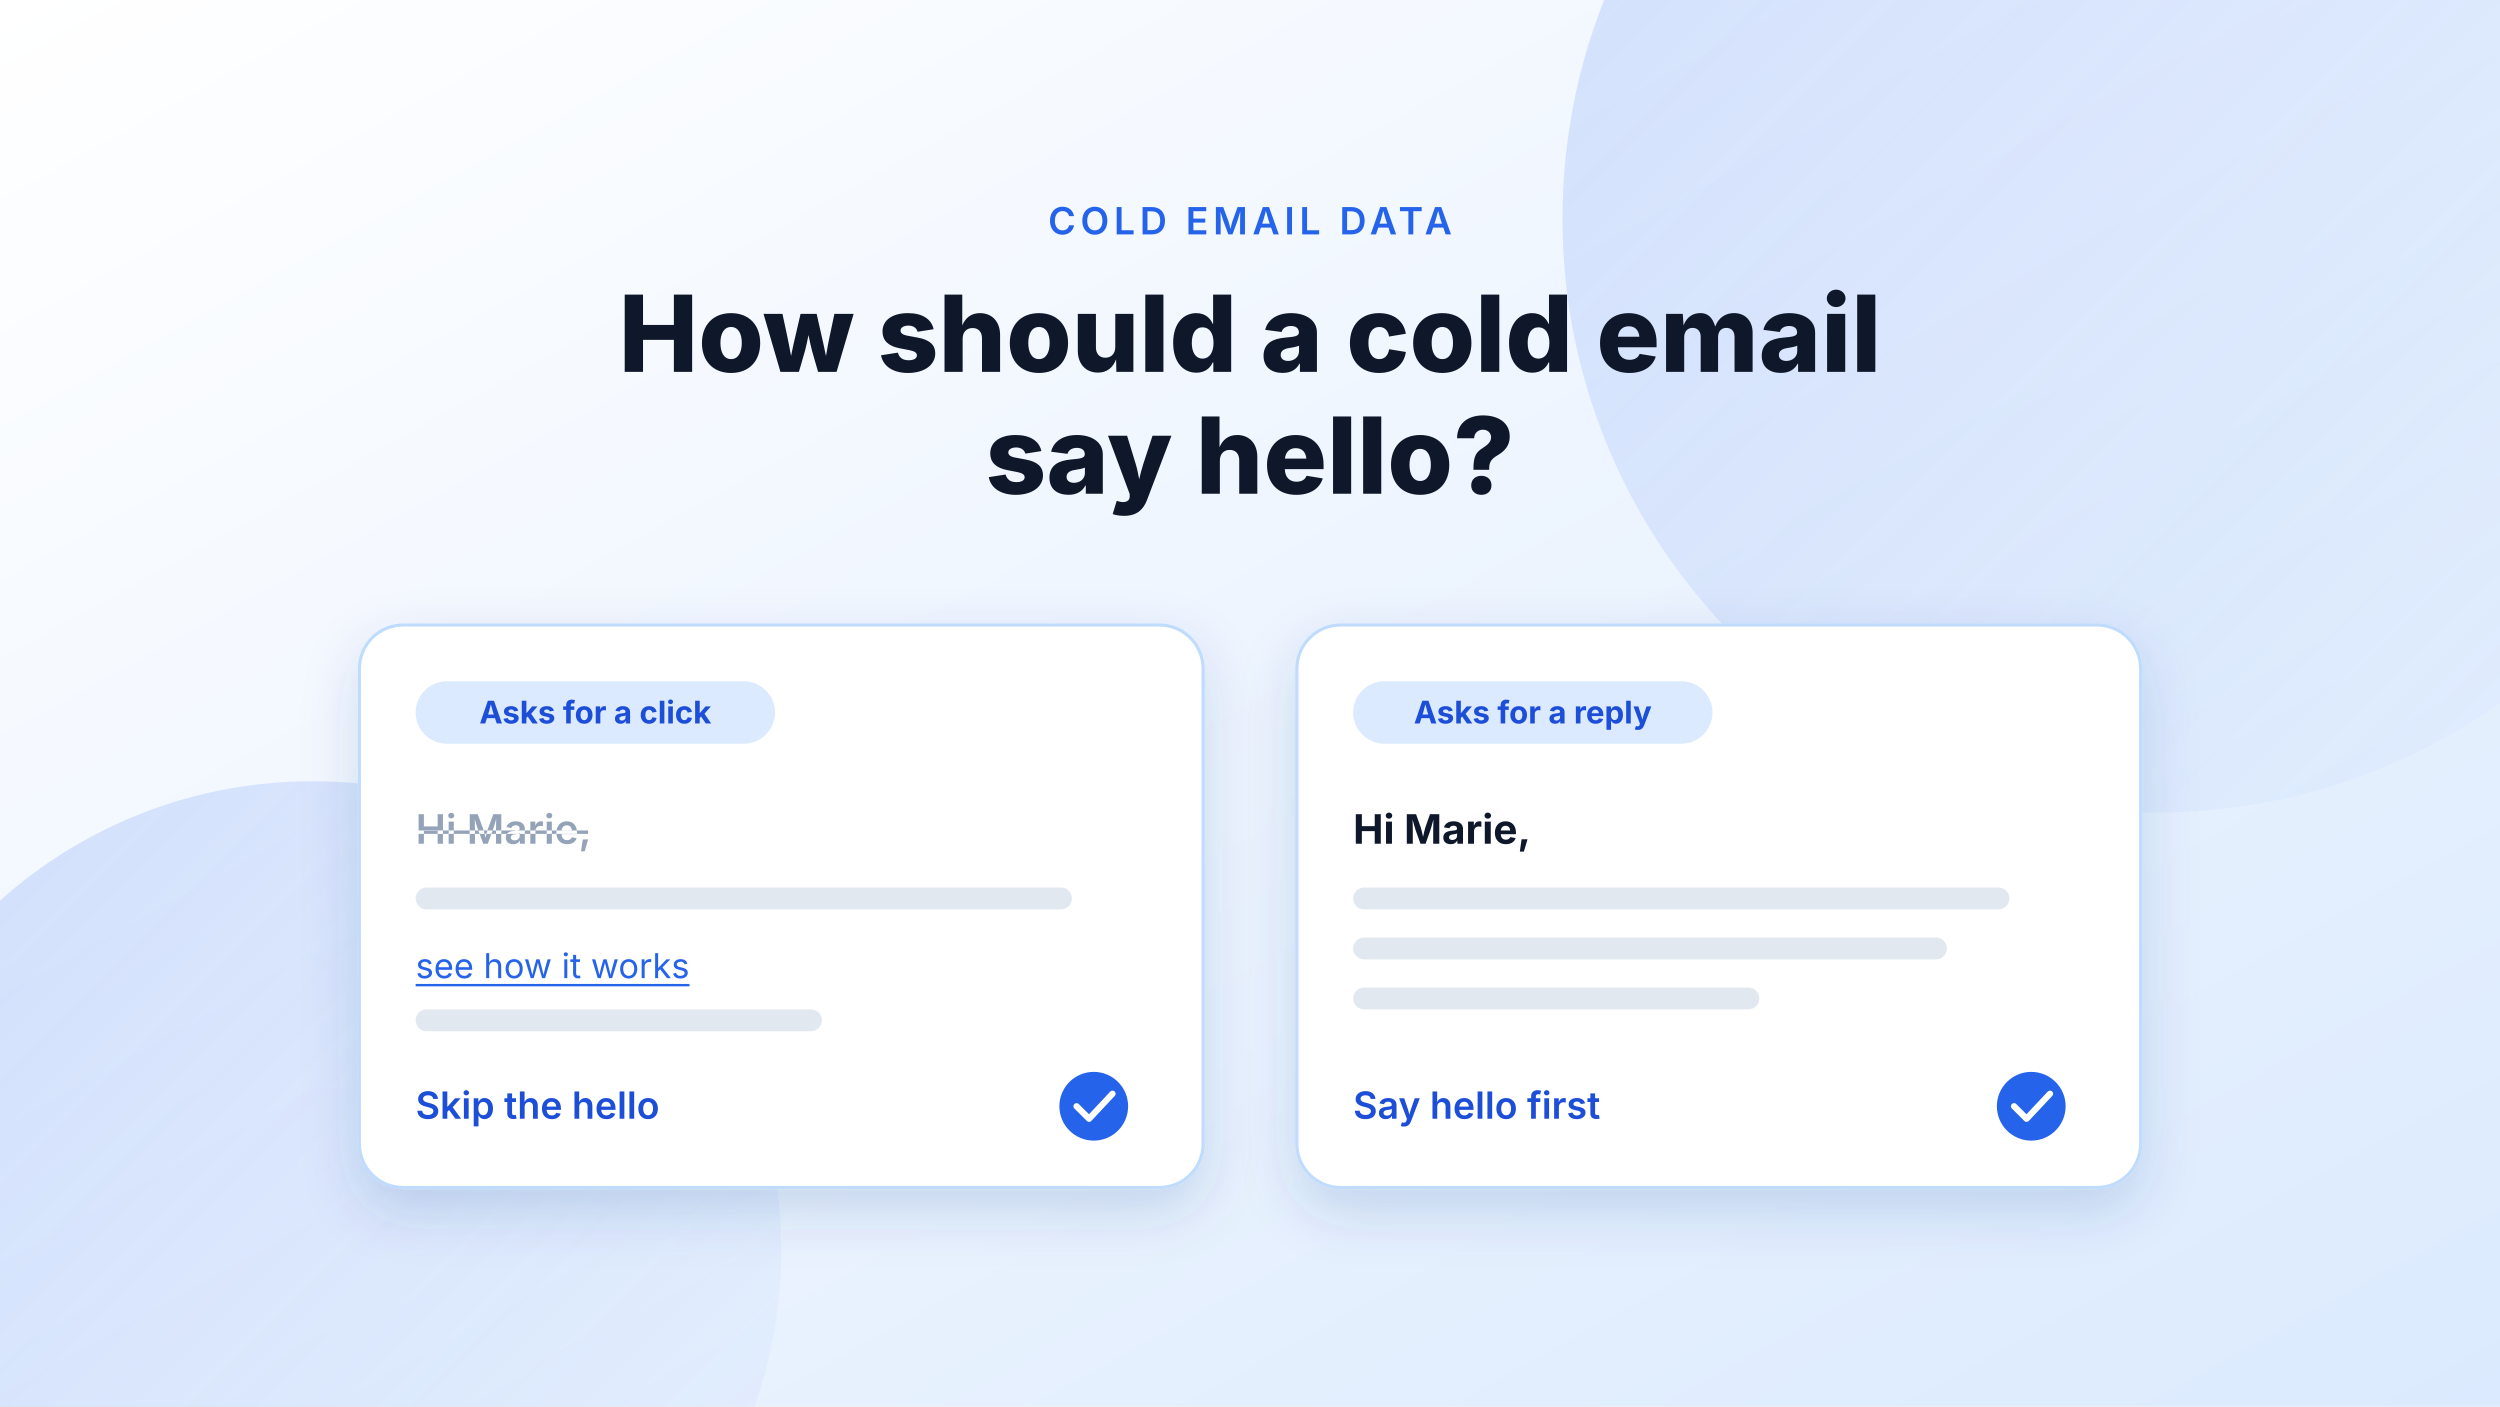
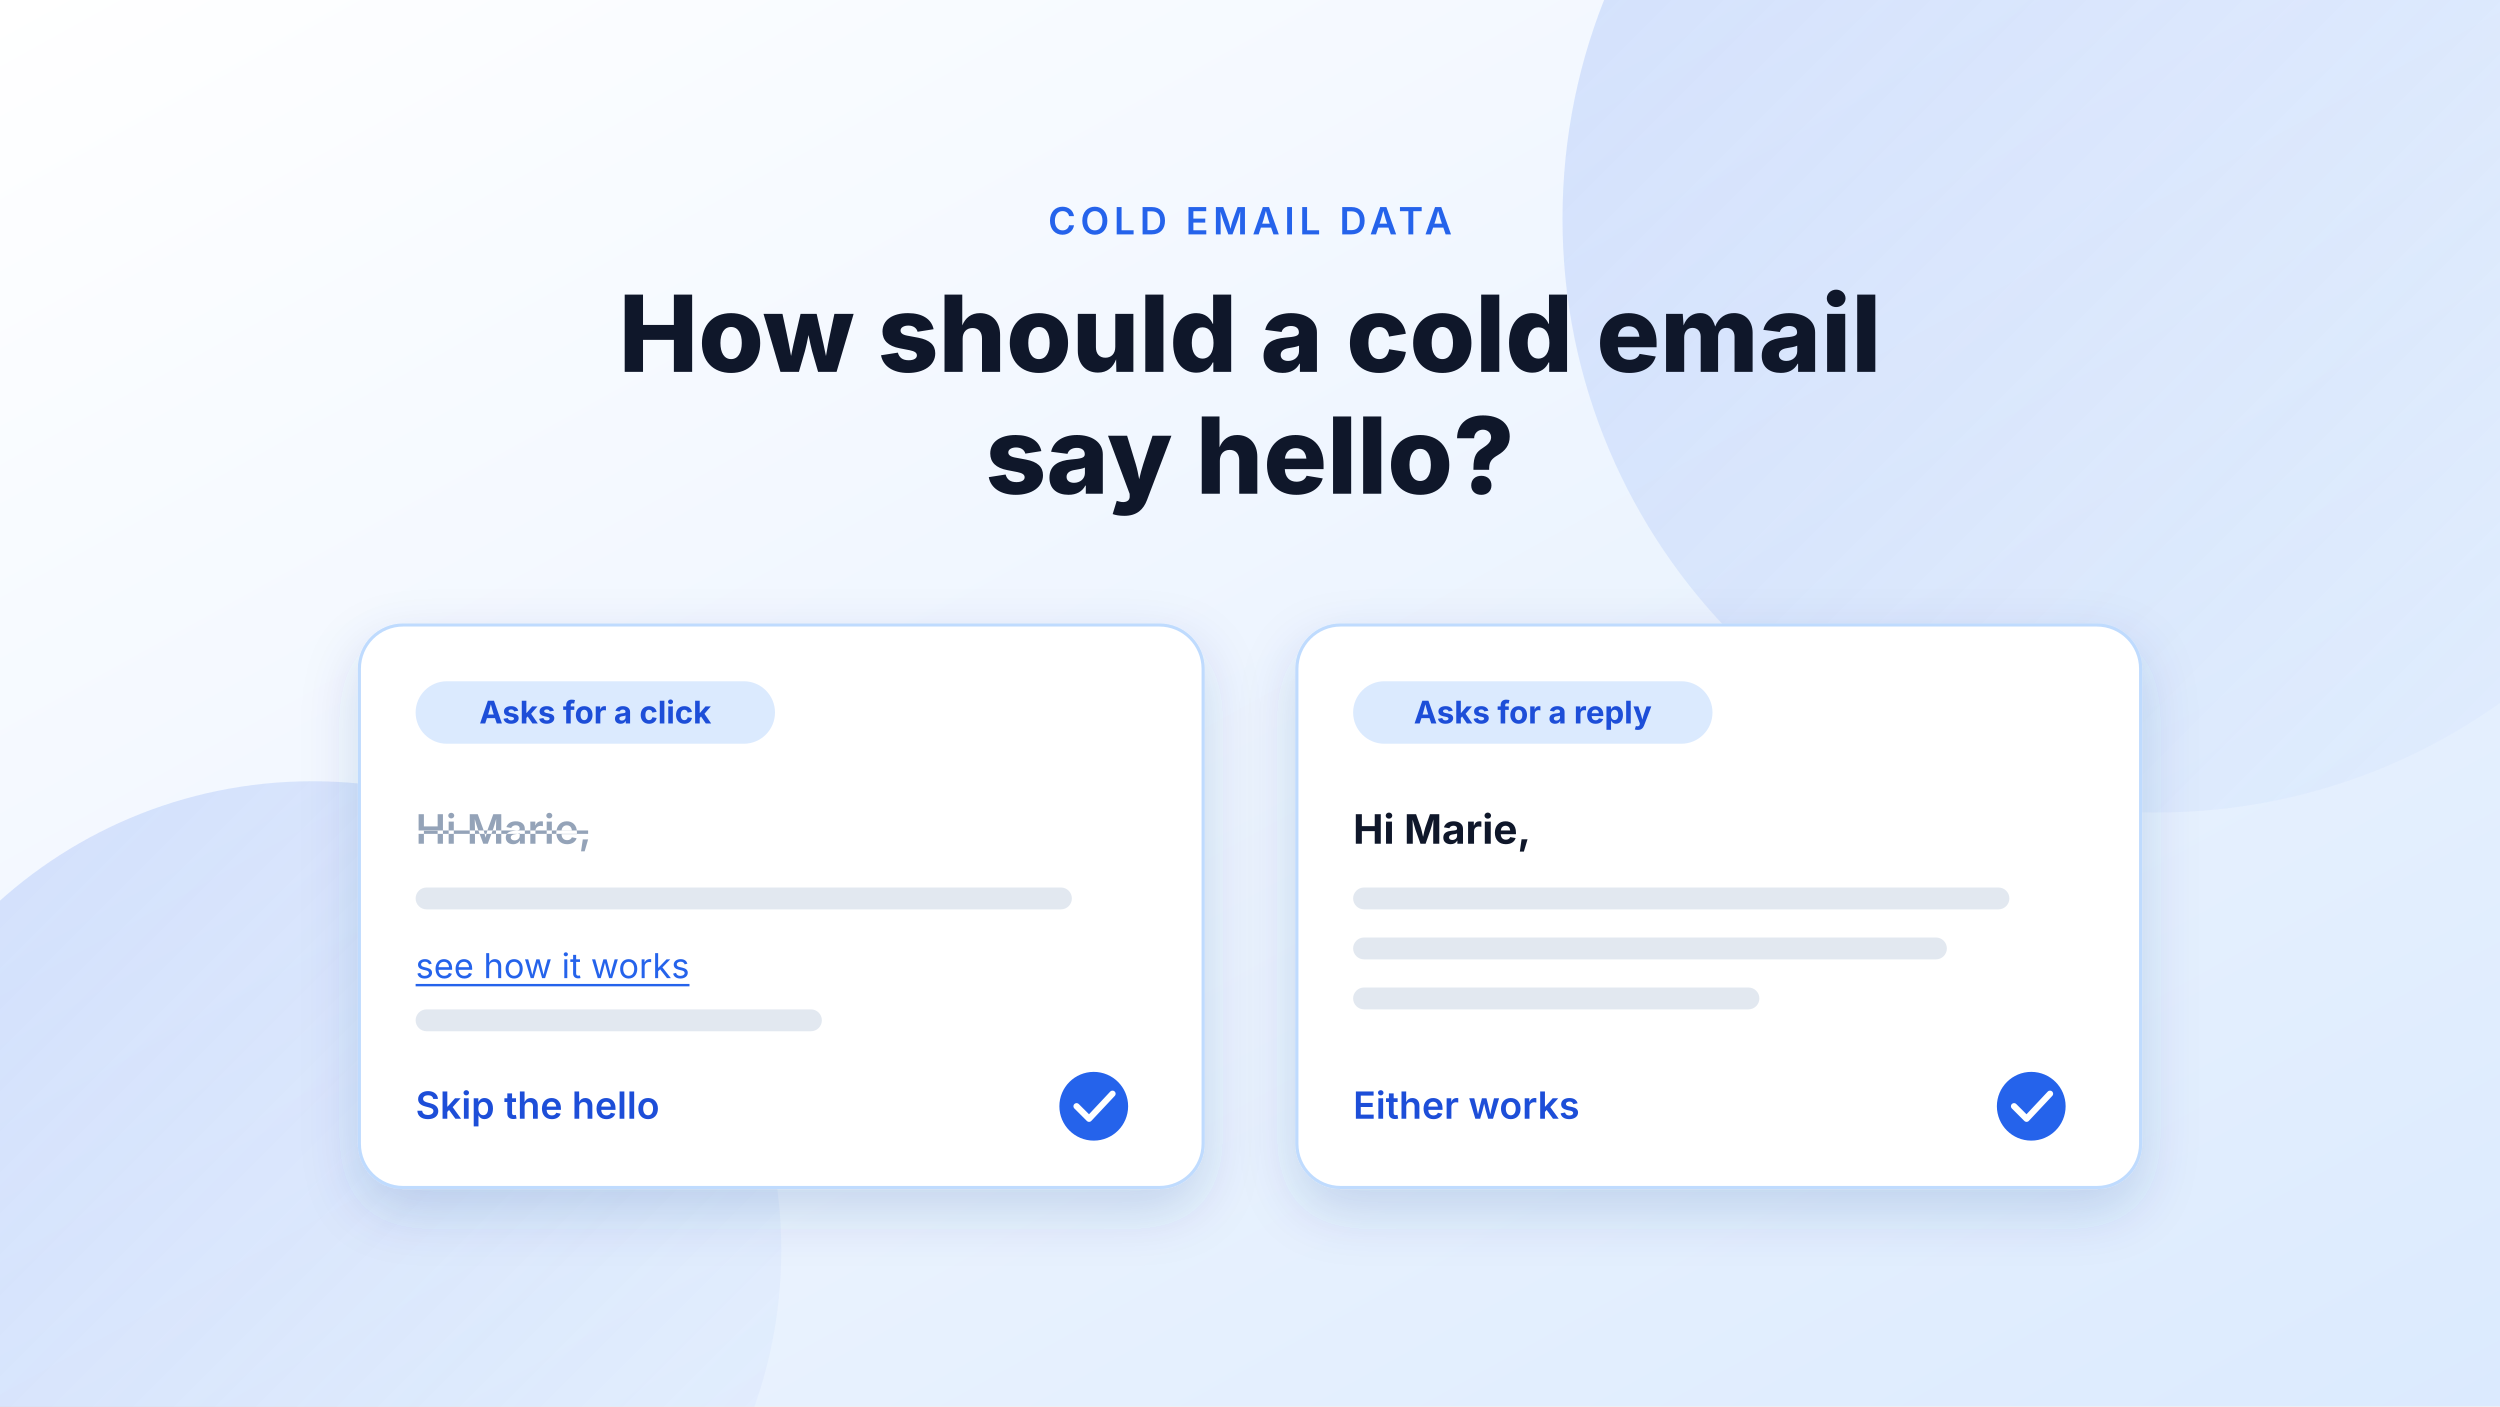
<svg xmlns="http://www.w3.org/2000/svg" width="1600" height="900" viewBox="0 0 1600 900" font-family="Inter, -apple-system, BlinkMacSystemFont, 'Segoe UI', Helvetica, Arial, sans-serif">
  <defs>
    <linearGradient id="bg" x1="0" y1="0" x2="1" y2="1">
      <stop offset="0" stop-color="#ffffff" />
      <stop offset="1" stop-color="#dbeafe" />
    </linearGradient>
    <linearGradient id="glow" x1="0" y1="0" x2="1" y2="1">
      <stop offset="0" stop-color="#2563eb" stop-opacity="0.18" />
      <stop offset="1" stop-color="#2563eb" stop-opacity="0" />
    </linearGradient>
    <filter id="shadow" x="-30%" y="-30%" width="160%" height="160%">
      <feDropShadow dx="0" dy="14" stdDeviation="18" flood-color="#1e3a8a" flood-opacity="0.16" />
    </filter>
  </defs>
  <rect width="1600" height="900" fill="url(#bg)" />
  <circle cx="1380" cy="140" r="380" fill="url(#glow)" />
  <circle cx="200" cy="800" r="300" fill="url(#glow)" />
  <text x="800" y="150" font-size="24" letter-spacing="3" fill="#2563eb" font-weight="600" text-anchor="middle">COLD EMAIL DATA</text>
  <text x="800" y="238" font-size="68" font-weight="800" fill="#0f172a" text-anchor="middle">How should a cold email</text>
  <text x="800" y="316" font-size="68" font-weight="800" fill="#0f172a" text-anchor="middle">say hello?</text>
  <g transform="translate(230,400)">
    <rect x="0" y="0" width="540" height="360" rx="28" fill="#ffffff" stroke="#bfdbfe" stroke-width="2" filter="url(#shadow)" />
    <rect x="36" y="36" width="230" height="40" rx="20" fill="#dbeafe" />
    <text x="151" y="63" font-size="20" font-weight="700" fill="#1d4ed8" text-anchor="middle">Asks for a click</text>
    <text x="36" y="140" font-size="26" font-weight="600" fill="#94a3b8" text-decoration="line-through">Hi Marie,</text>
    <rect x="36" y="168" width="420" height="14" rx="7" fill="#e2e8f0" />
    <text x="36" y="226" font-size="22" fill="#2563eb" text-decoration="underline">see how it works</text>
    <rect x="36" y="246" width="260" height="14" rx="7" fill="#e2e8f0" />
    <text x="36" y="316" font-size="24" font-weight="600" fill="#1d4ed8">Skip the hello</text>
    <circle cx="470" cy="308" r="22" fill="#2563eb" />
    <path d="M459 308 l8 8 l15 -16" fill="none" stroke="#ffffff" stroke-width="4" stroke-linecap="round" stroke-linejoin="round" />
  </g>
  <g transform="translate(830,400)">
    <rect x="0" y="0" width="540" height="360" rx="28" fill="#ffffff" stroke="#bfdbfe" stroke-width="2" filter="url(#shadow)" />
    <rect x="36" y="36" width="230" height="40" rx="20" fill="#dbeafe" />
    <text x="151" y="63" font-size="20" font-weight="700" fill="#1d4ed8" text-anchor="middle">Asks for a reply</text>
    <text x="36" y="140" font-size="26" font-weight="700" fill="#0f172a">Hi Marie,</text>
    <rect x="36" y="168" width="420" height="14" rx="7" fill="#e2e8f0" />
    <rect x="36" y="200" width="380" height="14" rx="7" fill="#e2e8f0" />
    <rect x="36" y="232" width="260" height="14" rx="7" fill="#e2e8f0" />
-     <text x="36" y="316" font-size="24" font-weight="600" fill="#1d4ed8">Say hello first</text>
+     <text x="36" y="316" font-size="24" font-weight="600" fill="#1d4ed8">Either works</text>
    <circle cx="470" cy="308" r="22" fill="#2563eb" />
    <path d="M459 308 l8 8 l15 -16" fill="none" stroke="#ffffff" stroke-width="4" stroke-linecap="round" stroke-linejoin="round" />
  </g>
</svg>
